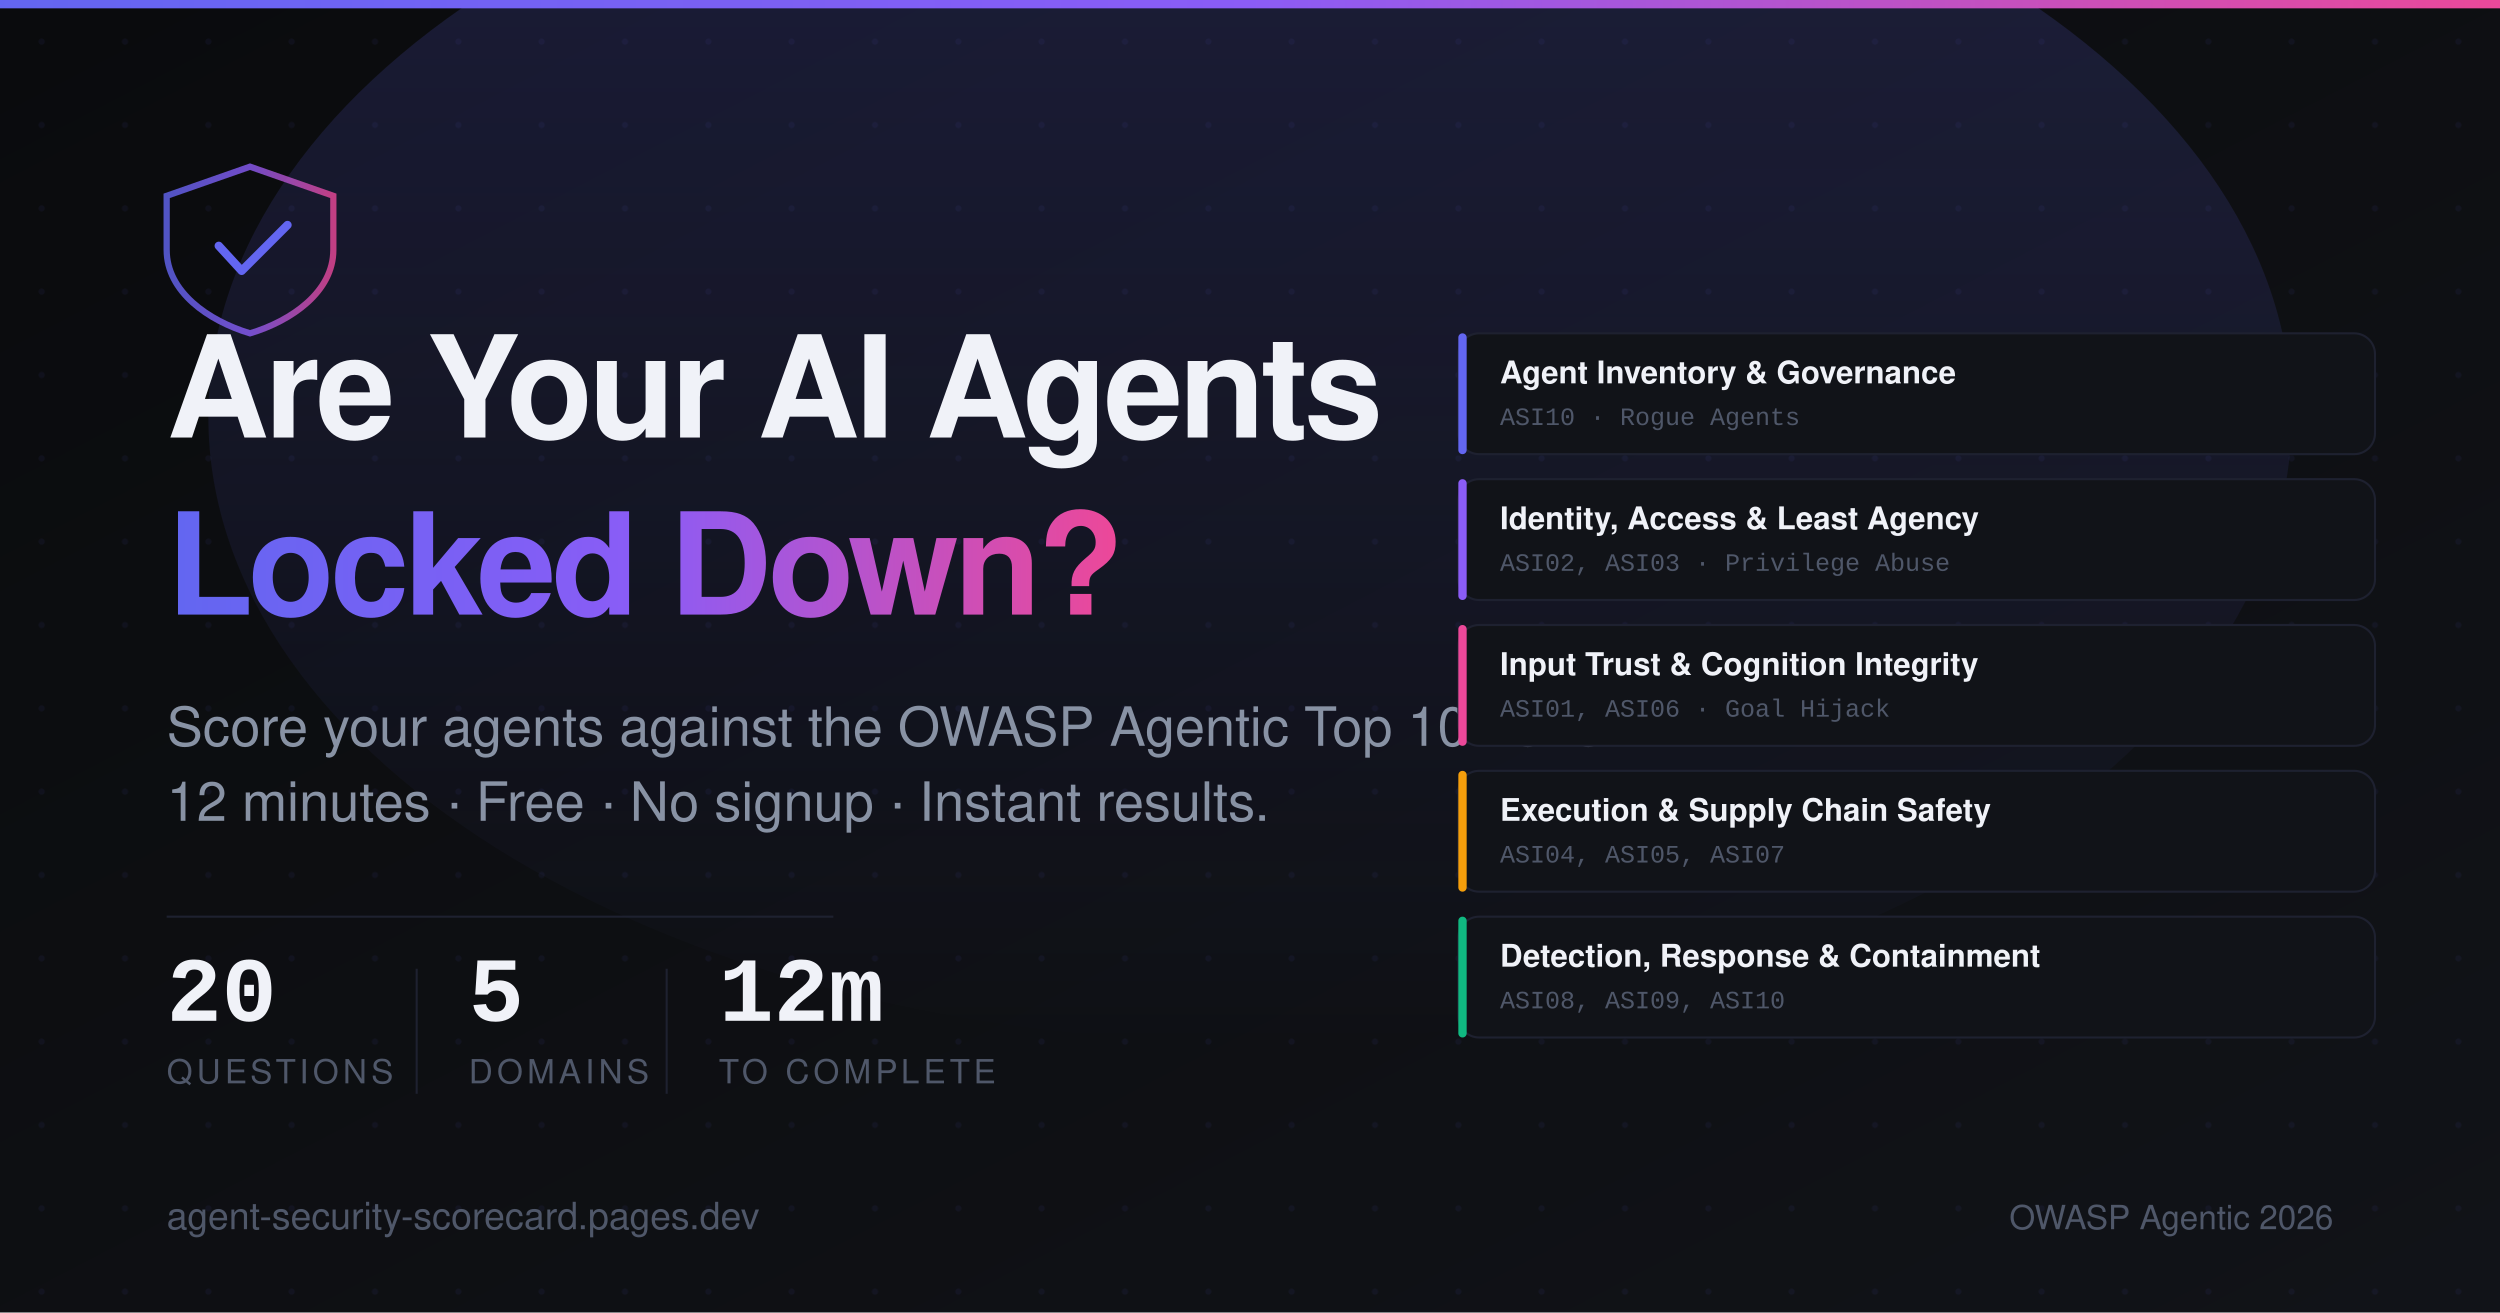
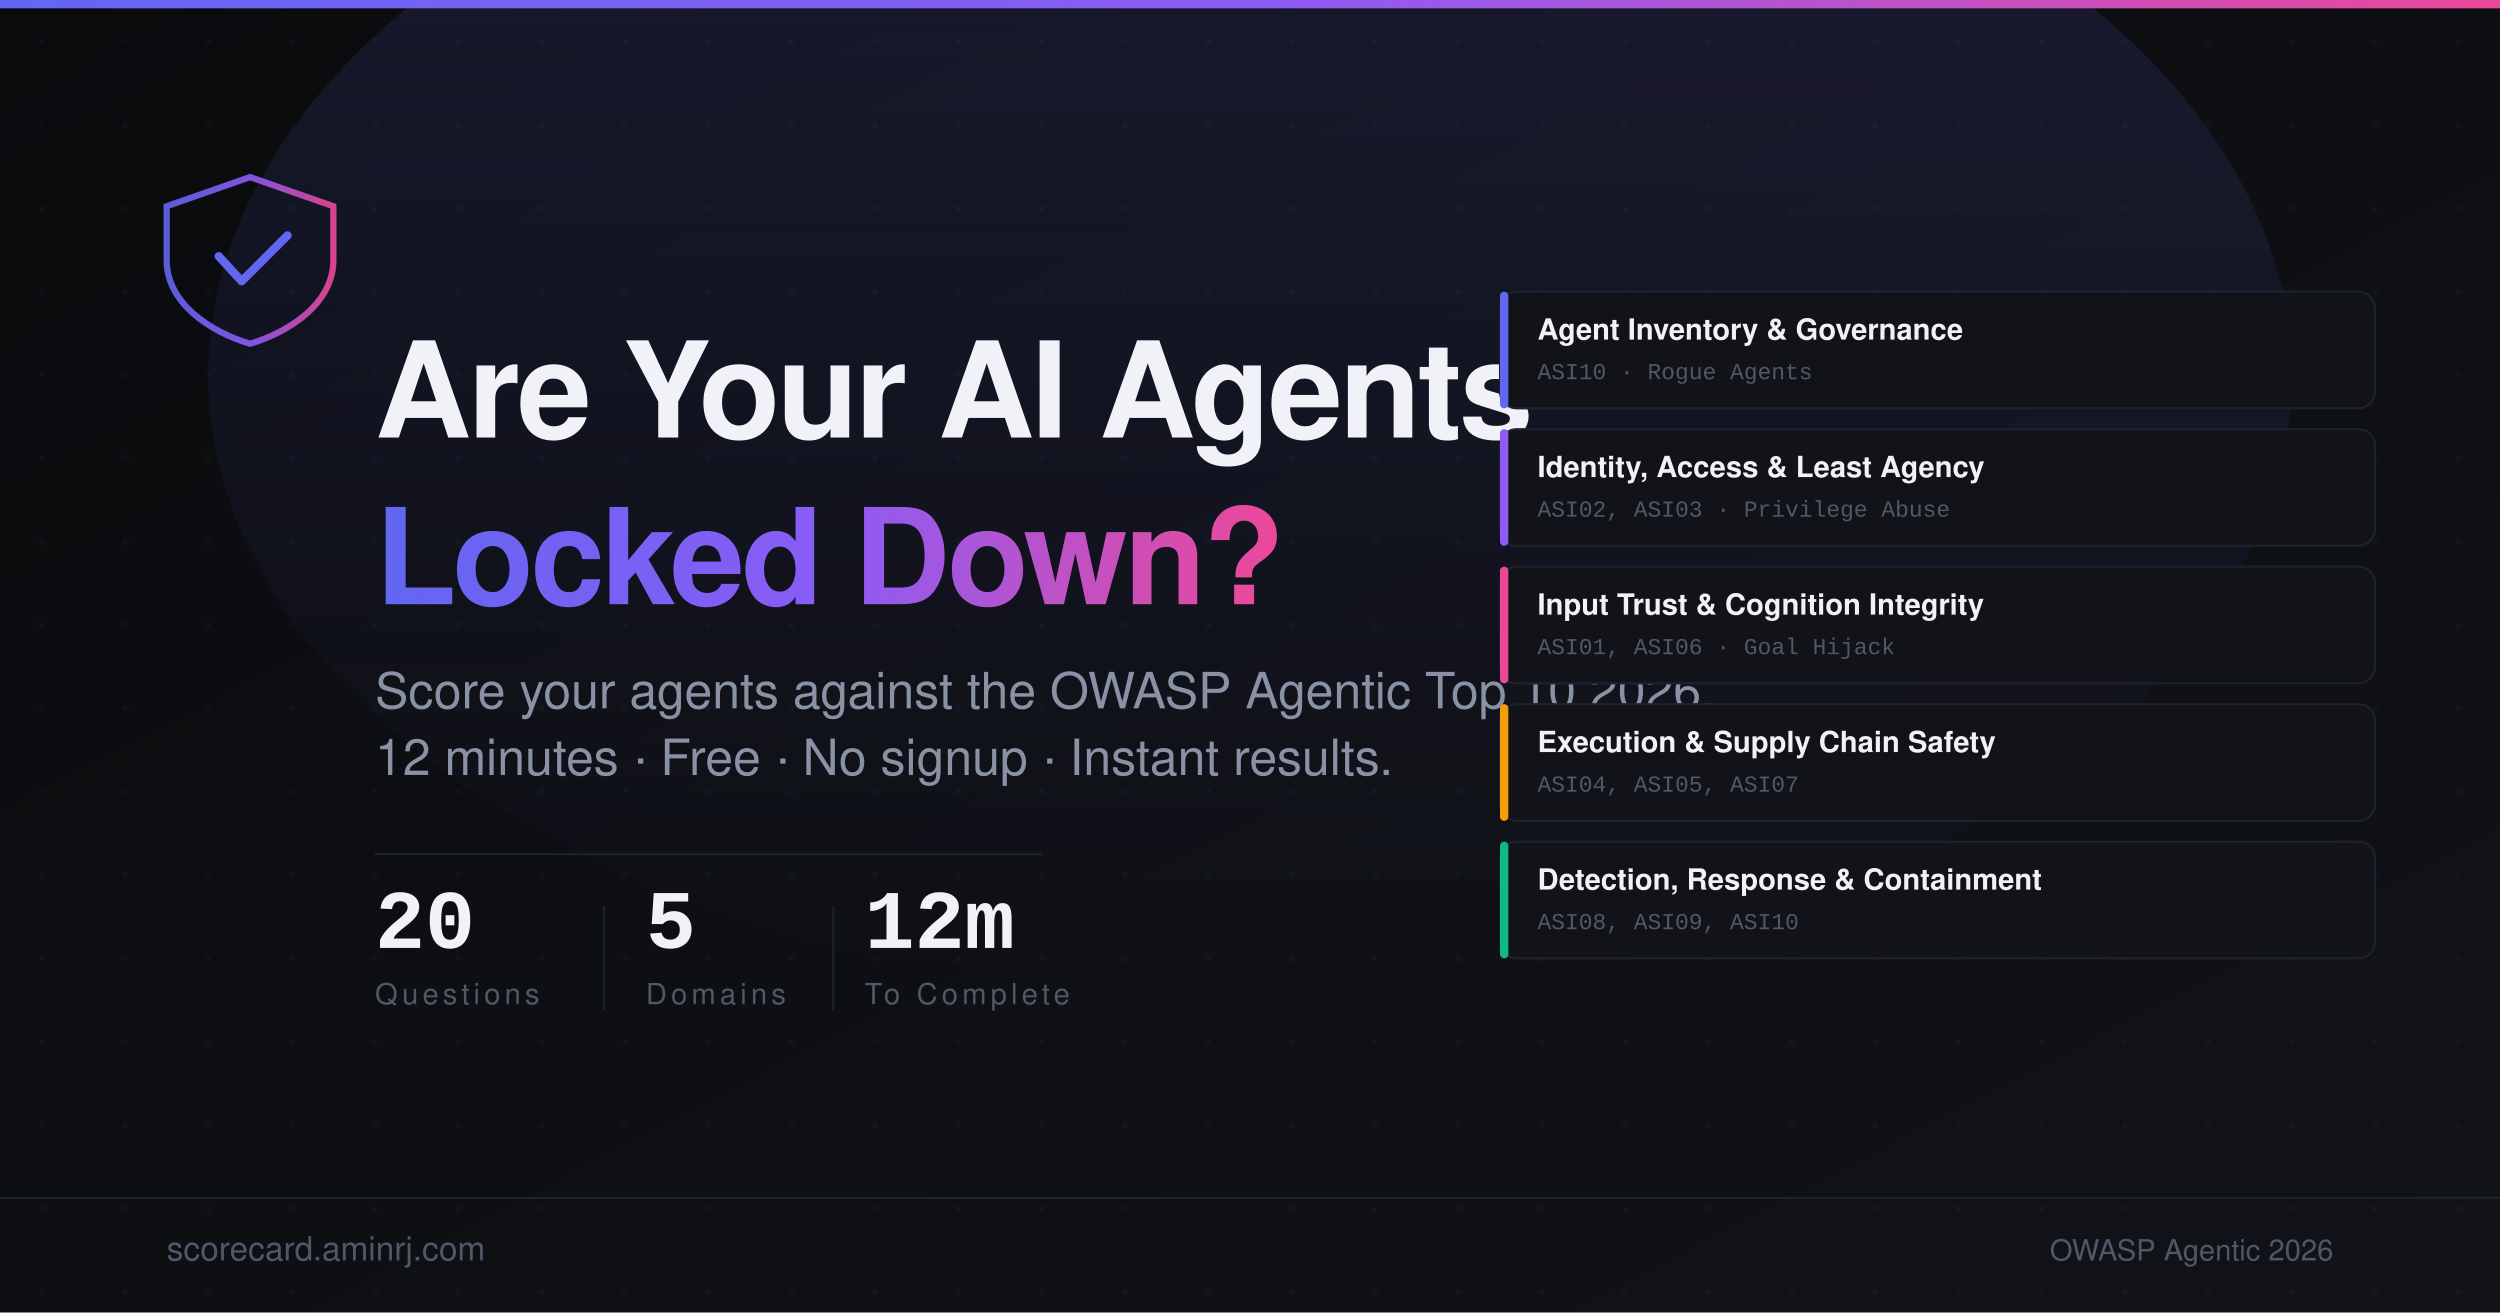
<svg xmlns="http://www.w3.org/2000/svg" width="1200" height="630" viewBox="0 0 1200 630">
  <defs>
    <linearGradient id="bg" x1="0" y1="0" x2="1" y2="1">
      <stop offset="0%" stop-color="#0a0b0d" />
      <stop offset="100%" stop-color="#111318" />
    </linearGradient>
    <linearGradient id="accent" x1="0" y1="0" x2="1" y2="0">
      <stop offset="0%" stop-color="#6366f1" />
      <stop offset="50%" stop-color="#8b5cf6" />
      <stop offset="100%" stop-color="#ec4899" />
    </linearGradient>
    <linearGradient id="glow" x1="0.5" y1="0" x2="0.5" y2="1">
-       <stop offset="0%" stop-color="#6366f1" stop-opacity="0.2" />
+       <stop offset="0%" stop-color="#6366f1" stop-opacity="0.15" />
      <stop offset="100%" stop-color="#6366f1" stop-opacity="0" />
    </linearGradient>
  </defs>
  <rect width="1200" height="630" fill="url(#bg)" />
-   <ellipse cx="600" cy="200" rx="500" ry="300" fill="url(#glow)" />
+   <ellipse cx="600" cy="180" rx="500" ry="300" fill="url(#glow)" />
  <rect x="0" y="0" width="1200" height="4" fill="url(#accent)" />
-   <g opacity="0.06">
+   <g opacity="0.05">
    <pattern id="dots" x="0" y="0" width="40" height="40" patternUnits="userSpaceOnUse">
      <circle cx="20" cy="20" r="1.5" fill="#6366f1" />
    </pattern>
    <rect width="1200" height="630" fill="url(#dots)" />
  </g>
-   <g transform="translate(80, 80)">
-     <path d="M40 0 L80 14 L80 40 C80 60 60 74 40 80 C20 74 0 60 0 40 L0 14 Z" fill="none" stroke="url(#accent)" stroke-width="3" opacity="0.8" />
+   <g transform="translate(80, 85)">
+     <path d="M40 0 L80 14 L80 40 C80 60 60 74 40 80 C20 74 0 60 0 40 L0 14 Z" fill="none" stroke="url(#accent)" stroke-width="3" opacity="0.9" />
    <path d="M25 38 L36 50 L58 28" stroke="#6366f1" stroke-width="4" stroke-linecap="round" stroke-linejoin="round" fill="none" />
  </g>
-   <text x="80" y="210" font-family="-apple-system, 'Segoe UI', Helvetica, Arial, sans-serif" font-size="68" font-weight="800" letter-spacing="-2" fill="#f0f2f8">Are Your AI Agents</text>
-   <text x="80" y="295" font-family="-apple-system, 'Segoe UI', Helvetica, Arial, sans-serif" font-size="68" font-weight="800" letter-spacing="-2">
+   <text x="180" y="210" font-family="-apple-system, 'Segoe UI', Helvetica, Arial, sans-serif" font-size="64" font-weight="800" letter-spacing="-1.5" fill="#f0f2f8">Are Your AI Agents</text>
+   <text x="180" y="290" font-family="-apple-system, 'Segoe UI', Helvetica, Arial, sans-serif" font-size="64" font-weight="800" letter-spacing="-1.5">
    <tspan fill="url(#accent)">Locked Down?</tspan>
  </text>
-   <text x="80" y="358" font-family="-apple-system, 'Segoe UI', Helvetica, Arial, sans-serif" font-size="26" fill="#8892a4" letter-spacing="0">Score your agents against the OWASP Agentic Top 10 2026.</text>
-   <text x="80" y="394" font-family="-apple-system, 'Segoe UI', Helvetica, Arial, sans-serif" font-size="26" fill="#8892a4">12 minutes · Free · No signup · Instant results.</text>
-   <line x1="80" y1="440" x2="400" y2="440" stroke="#1e2130" stroke-width="1" />
-   <text x="80" y="490" font-family="'Courier New', monospace" font-size="44" font-weight="700" fill="#f0f2f8">20</text>
-   <text x="80" y="520" font-family="-apple-system, 'Segoe UI', Helvetica, Arial, sans-serif" font-size="16" fill="#4f5769" text-transform="uppercase" letter-spacing="2">QUESTIONS</text>
-   <line x1="200" y1="465" x2="200" y2="525" stroke="#1e2130" stroke-width="1" />
-   <text x="225" y="490" font-family="'Courier New', monospace" font-size="44" font-weight="700" fill="#f0f2f8">5</text>
-   <text x="225" y="520" font-family="-apple-system, 'Segoe UI', Helvetica, Arial, sans-serif" font-size="16" fill="#4f5769" letter-spacing="2">DOMAINS</text>
-   <line x1="320" y1="465" x2="320" y2="525" stroke="#1e2130" stroke-width="1" />
-   <text x="345" y="490" font-family="'Courier New', monospace" font-size="44" font-weight="700" fill="#f0f2f8">12m</text>
-   <text x="345" y="520" font-family="-apple-system, 'Segoe UI', Helvetica, Arial, sans-serif" font-size="16" fill="#4f5769" letter-spacing="2">TO COMPLETE</text>
-   <g transform="translate(700, 160)">
-     <rect x="0" y="0" width="440" height="58" rx="10" fill="#111318" stroke="#1e2130" stroke-width="1" />
-     <rect x="0" y="0" width="4" height="58" rx="2" fill="#6366f1" />
-     <text x="20" y="24" font-family="-apple-system, 'Segoe UI', Helvetica, Arial, sans-serif" font-size="15" font-weight="600" fill="#f0f2f8">Agent Inventory &amp; Governance</text>
-     <text x="20" y="44" font-family="'Courier New', monospace" font-size="12" fill="#4f5769">ASI10 · Rogue Agents</text>
-     <rect x="0" y="70" width="440" height="58" rx="10" fill="#111318" stroke="#1e2130" stroke-width="1" />
-     <rect x="0" y="70" width="4" height="58" rx="2" fill="#8b5cf6" />
-     <text x="20" y="94" font-family="-apple-system, 'Segoe UI', Helvetica, Arial, sans-serif" font-size="15" font-weight="600" fill="#f0f2f8">Identity, Access &amp; Least Agency</text>
-     <text x="20" y="114" font-family="'Courier New', monospace" font-size="12" fill="#4f5769">ASI02, ASI03 · Privilege Abuse</text>
-     <rect x="0" y="140" width="440" height="58" rx="10" fill="#111318" stroke="#1e2130" stroke-width="1" />
-     <rect x="0" y="140" width="4" height="58" rx="2" fill="#ec4899" />
-     <text x="20" y="164" font-family="-apple-system, 'Segoe UI', Helvetica, Arial, sans-serif" font-size="15" font-weight="600" fill="#f0f2f8">Input Trust &amp; Cognition Integrity</text>
-     <text x="20" y="184" font-family="'Courier New', monospace" font-size="12" fill="#4f5769">ASI01, ASI06 · Goal Hijack</text>
-     <rect x="0" y="210" width="440" height="58" rx="10" fill="#111318" stroke="#1e2130" stroke-width="1" />
-     <rect x="0" y="210" width="4" height="58" rx="2" fill="#f59e0b" />
-     <text x="20" y="234" font-family="-apple-system, 'Segoe UI', Helvetica, Arial, sans-serif" font-size="15" font-weight="600" fill="#f0f2f8">Execution &amp; Supply Chain Safety</text>
-     <text x="20" y="254" font-family="'Courier New', monospace" font-size="12" fill="#4f5769">ASI04, ASI05, ASI07</text>
-     <rect x="0" y="280" width="440" height="58" rx="10" fill="#111318" stroke="#1e2130" stroke-width="1" />
-     <rect x="0" y="280" width="4" height="58" rx="2" fill="#10b981" />
-     <text x="20" y="304" font-family="-apple-system, 'Segoe UI', Helvetica, Arial, sans-serif" font-size="15" font-weight="600" fill="#f0f2f8">Detection, Response &amp; Containment</text>
-     <text x="20" y="324" font-family="'Courier New', monospace" font-size="12" fill="#4f5769">ASI08, ASI09, ASI10</text>
+   <text x="180" y="340" font-family="-apple-system, 'Segoe UI', Helvetica, Arial, sans-serif" font-size="24" fill="#8892a4">Score your agents against the OWASP Agentic Top 10 2026.</text>
+   <text x="180" y="372" font-family="-apple-system, 'Segoe UI', Helvetica, Arial, sans-serif" font-size="24" fill="#8892a4">12 minutes · Free · No signup · Instant results.</text>
+   <line x1="180" y1="410" x2="500" y2="410" stroke="#1e2130" stroke-width="1" />
+   <text x="180" y="455" font-family="'Courier New', monospace" font-size="40" font-weight="700" fill="#f0f2f8">20</text>
+   <text x="180" y="482" font-family="-apple-system, 'Segoe UI', Helvetica, Arial, sans-serif" font-size="14" fill="#4f5769" text-transform="uppercase" letter-spacing="2">Questions</text>
+   <line x1="290" y1="435" x2="290" y2="485" stroke="#1e2130" stroke-width="1" />
+   <text x="310" y="455" font-family="'Courier New', monospace" font-size="40" font-weight="700" fill="#f0f2f8">5</text>
+   <text x="310" y="482" font-family="-apple-system, 'Segoe UI', Helvetica, Arial, sans-serif" font-size="14" fill="#4f5769" text-transform="uppercase" letter-spacing="2">Domains</text>
+   <line x1="400" y1="435" x2="400" y2="485" stroke="#1e2130" stroke-width="1" />
+   <text x="415" y="455" font-family="'Courier New', monospace" font-size="40" font-weight="700" fill="#f0f2f8">12m</text>
+   <text x="415" y="482" font-family="-apple-system, 'Segoe UI', Helvetica, Arial, sans-serif" font-size="14" fill="#4f5769" text-transform="uppercase" letter-spacing="2">To Complete</text>
+   <g transform="translate(720, 140)">
+     <rect x="0" y="0" width="420" height="56" rx="8" fill="#111318" stroke="#1e2130" stroke-width="1" />
+     <rect x="0" y="0" width="4" height="56" rx="2" fill="#6366f1" />
+     <text x="18" y="23" font-family="-apple-system, 'Segoe UI', Helvetica, Arial, sans-serif" font-size="14" font-weight="600" fill="#f0f2f8">Agent Inventory &amp; Governance</text>
+     <text x="18" y="42" font-family="'Courier New', monospace" font-size="11" fill="#4f5769">ASI10 · Rogue Agents</text>
+     <rect x="0" y="66" width="420" height="56" rx="8" fill="#111318" stroke="#1e2130" stroke-width="1" />
+     <rect x="0" y="66" width="4" height="56" rx="2" fill="#8b5cf6" />
+     <text x="18" y="89" font-family="-apple-system, 'Segoe UI', Helvetica, Arial, sans-serif" font-size="14" font-weight="600" fill="#f0f2f8">Identity, Access &amp; Least Agency</text>
+     <text x="18" y="108" font-family="'Courier New', monospace" font-size="11" fill="#4f5769">ASI02, ASI03 · Privilege Abuse</text>
+     <rect x="0" y="132" width="420" height="56" rx="8" fill="#111318" stroke="#1e2130" stroke-width="1" />
+     <rect x="0" y="132" width="4" height="56" rx="2" fill="#ec4899" />
+     <text x="18" y="155" font-family="-apple-system, 'Segoe UI', Helvetica, Arial, sans-serif" font-size="14" font-weight="600" fill="#f0f2f8">Input Trust &amp; Cognition Integrity</text>
+     <text x="18" y="174" font-family="'Courier New', monospace" font-size="11" fill="#4f5769">ASI01, ASI06 · Goal Hijack</text>
+     <rect x="0" y="198" width="420" height="56" rx="8" fill="#111318" stroke="#1e2130" stroke-width="1" />
+     <rect x="0" y="198" width="4" height="56" rx="2" fill="#f59e0b" />
+     <text x="18" y="221" font-family="-apple-system, 'Segoe UI', Helvetica, Arial, sans-serif" font-size="14" font-weight="600" fill="#f0f2f8">Execution &amp; Supply Chain Safety</text>
+     <text x="18" y="240" font-family="'Courier New', monospace" font-size="11" fill="#4f5769">ASI04, ASI05, ASI07</text>
+     <rect x="0" y="264" width="420" height="56" rx="8" fill="#111318" stroke="#1e2130" stroke-width="1" />
+     <rect x="0" y="264" width="4" height="56" rx="2" fill="#10b981" />
+     <text x="18" y="287" font-family="-apple-system, 'Segoe UI', Helvetica, Arial, sans-serif" font-size="14" font-weight="600" fill="#f0f2f8">Detection, Response &amp; Containment</text>
+     <text x="18" y="306" font-family="'Courier New', monospace" font-size="11" fill="#4f5769">ASI08, ASI09, ASI10</text>
  </g>
-   <text x="80" y="590" font-family="-apple-system, 'Segoe UI', Helvetica, Arial, sans-serif" font-size="18" fill="#4f5769">agent-security-scorecard.pages.dev</text>
-   <text x="1120" y="590" font-family="-apple-system, 'Segoe UI', Helvetica, Arial, sans-serif" font-size="16" fill="#4f5769" text-anchor="end">OWASP Agentic 2026</text>
+   <line x1="0" y1="575" x2="1200" y2="575" stroke="#1e2130" stroke-width="1" />
+   <text x="80" y="605" font-family="-apple-system, 'Segoe UI', Helvetica, Arial, sans-serif" font-size="16" fill="#4f5769">scorecard.aminrj.com</text>
+   <text x="1120" y="605" font-family="-apple-system, 'Segoe UI', Helvetica, Arial, sans-serif" font-size="14" fill="#4f5769" text-anchor="end">OWASP Agentic 2026</text>
</svg>
